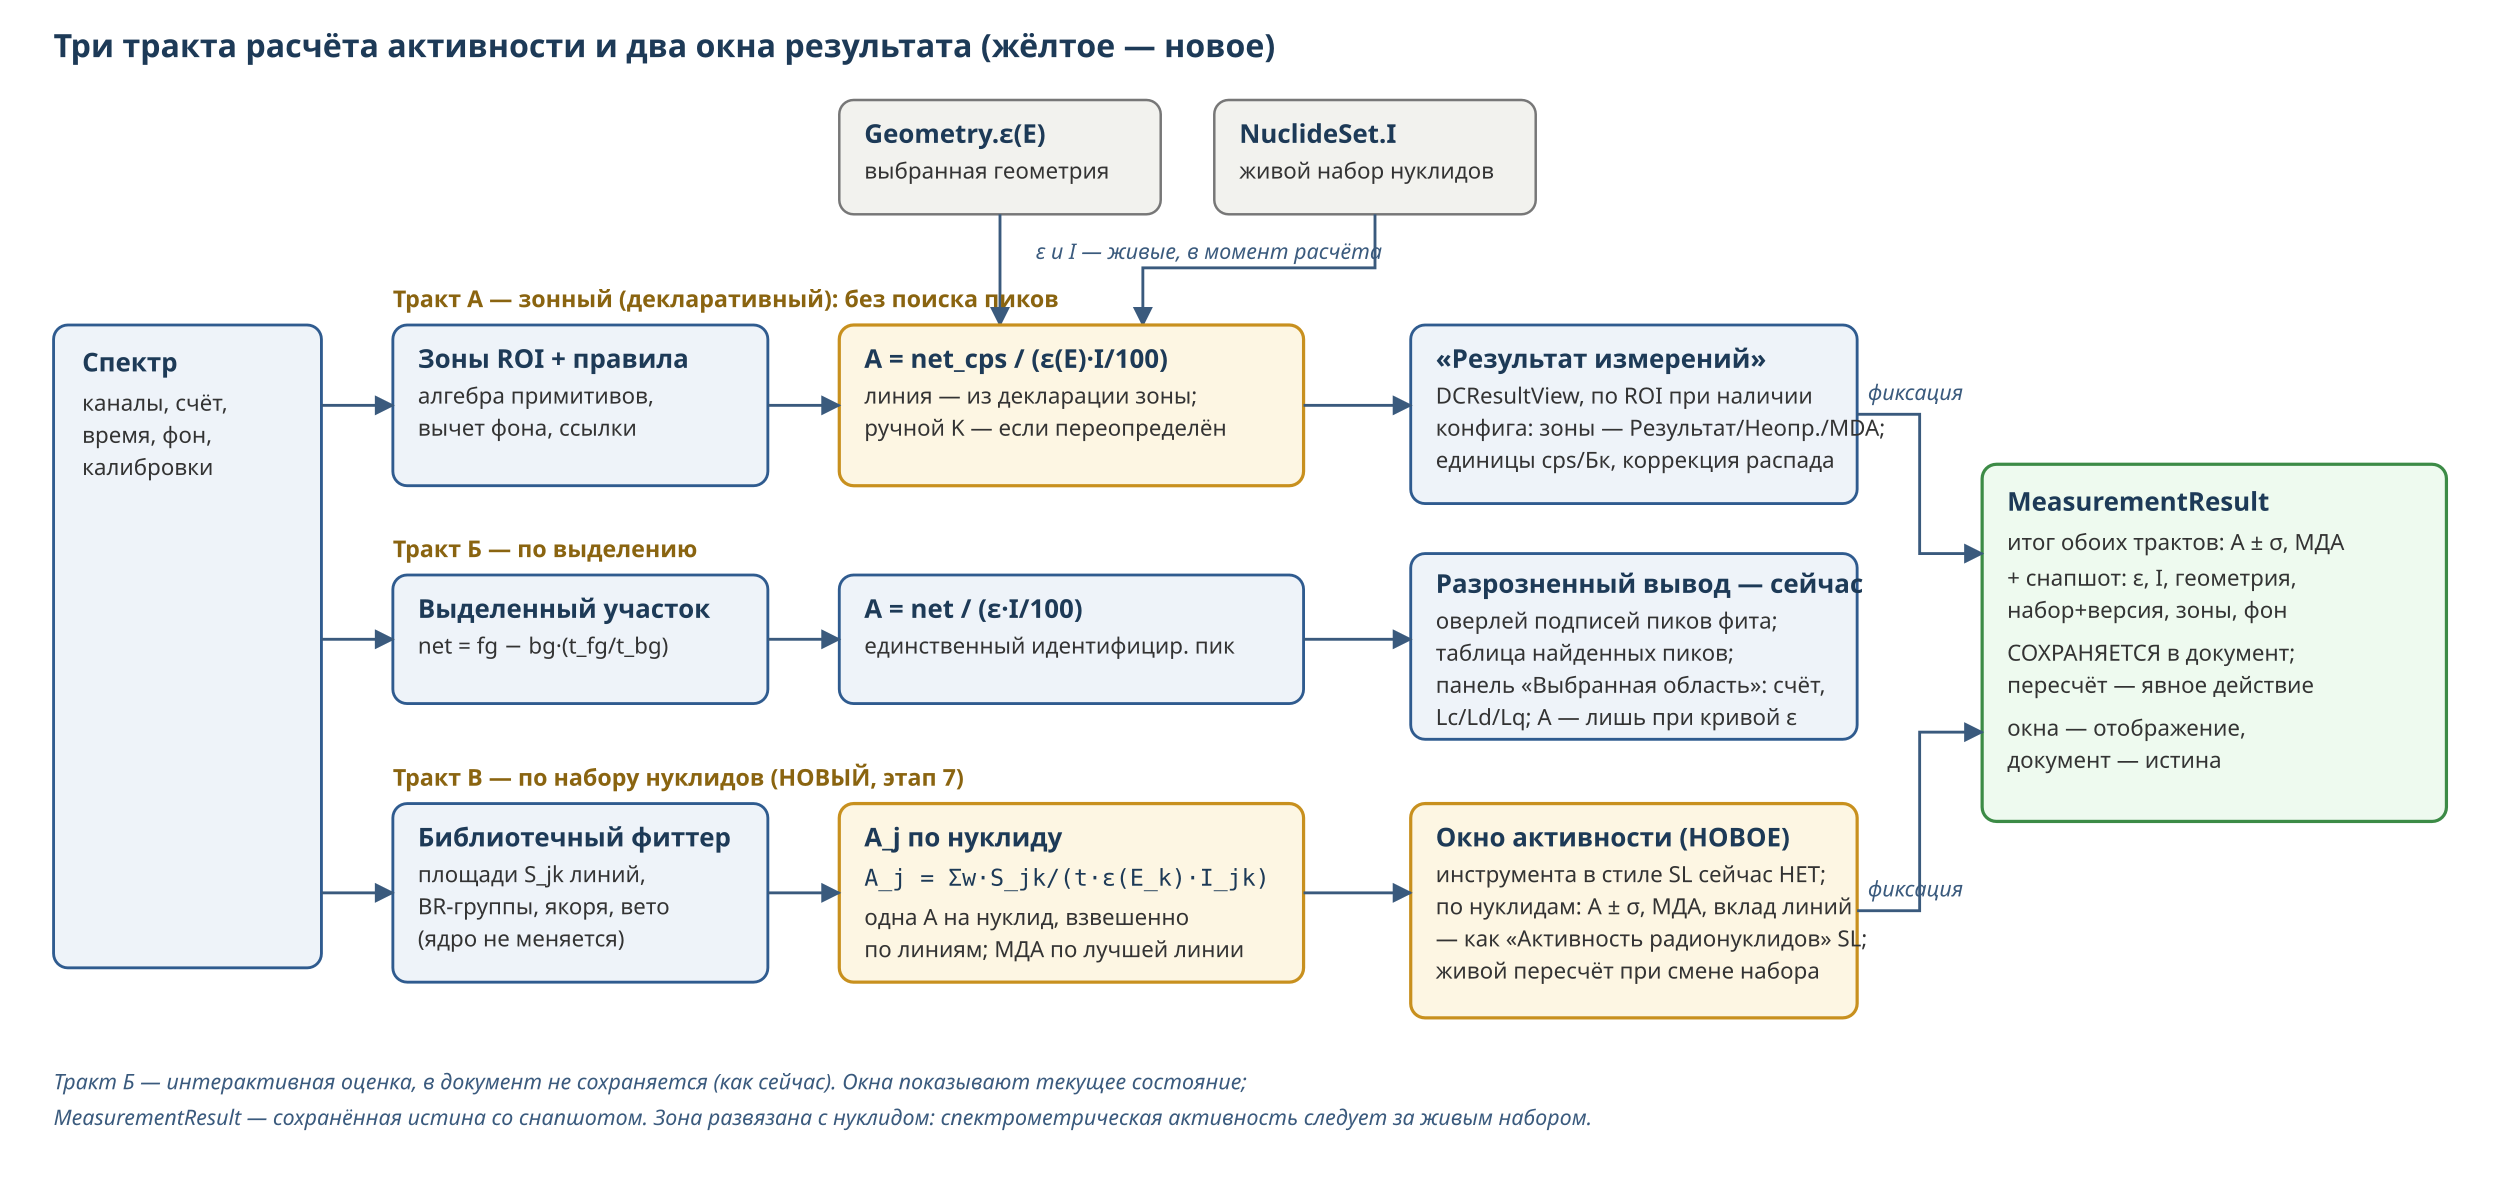
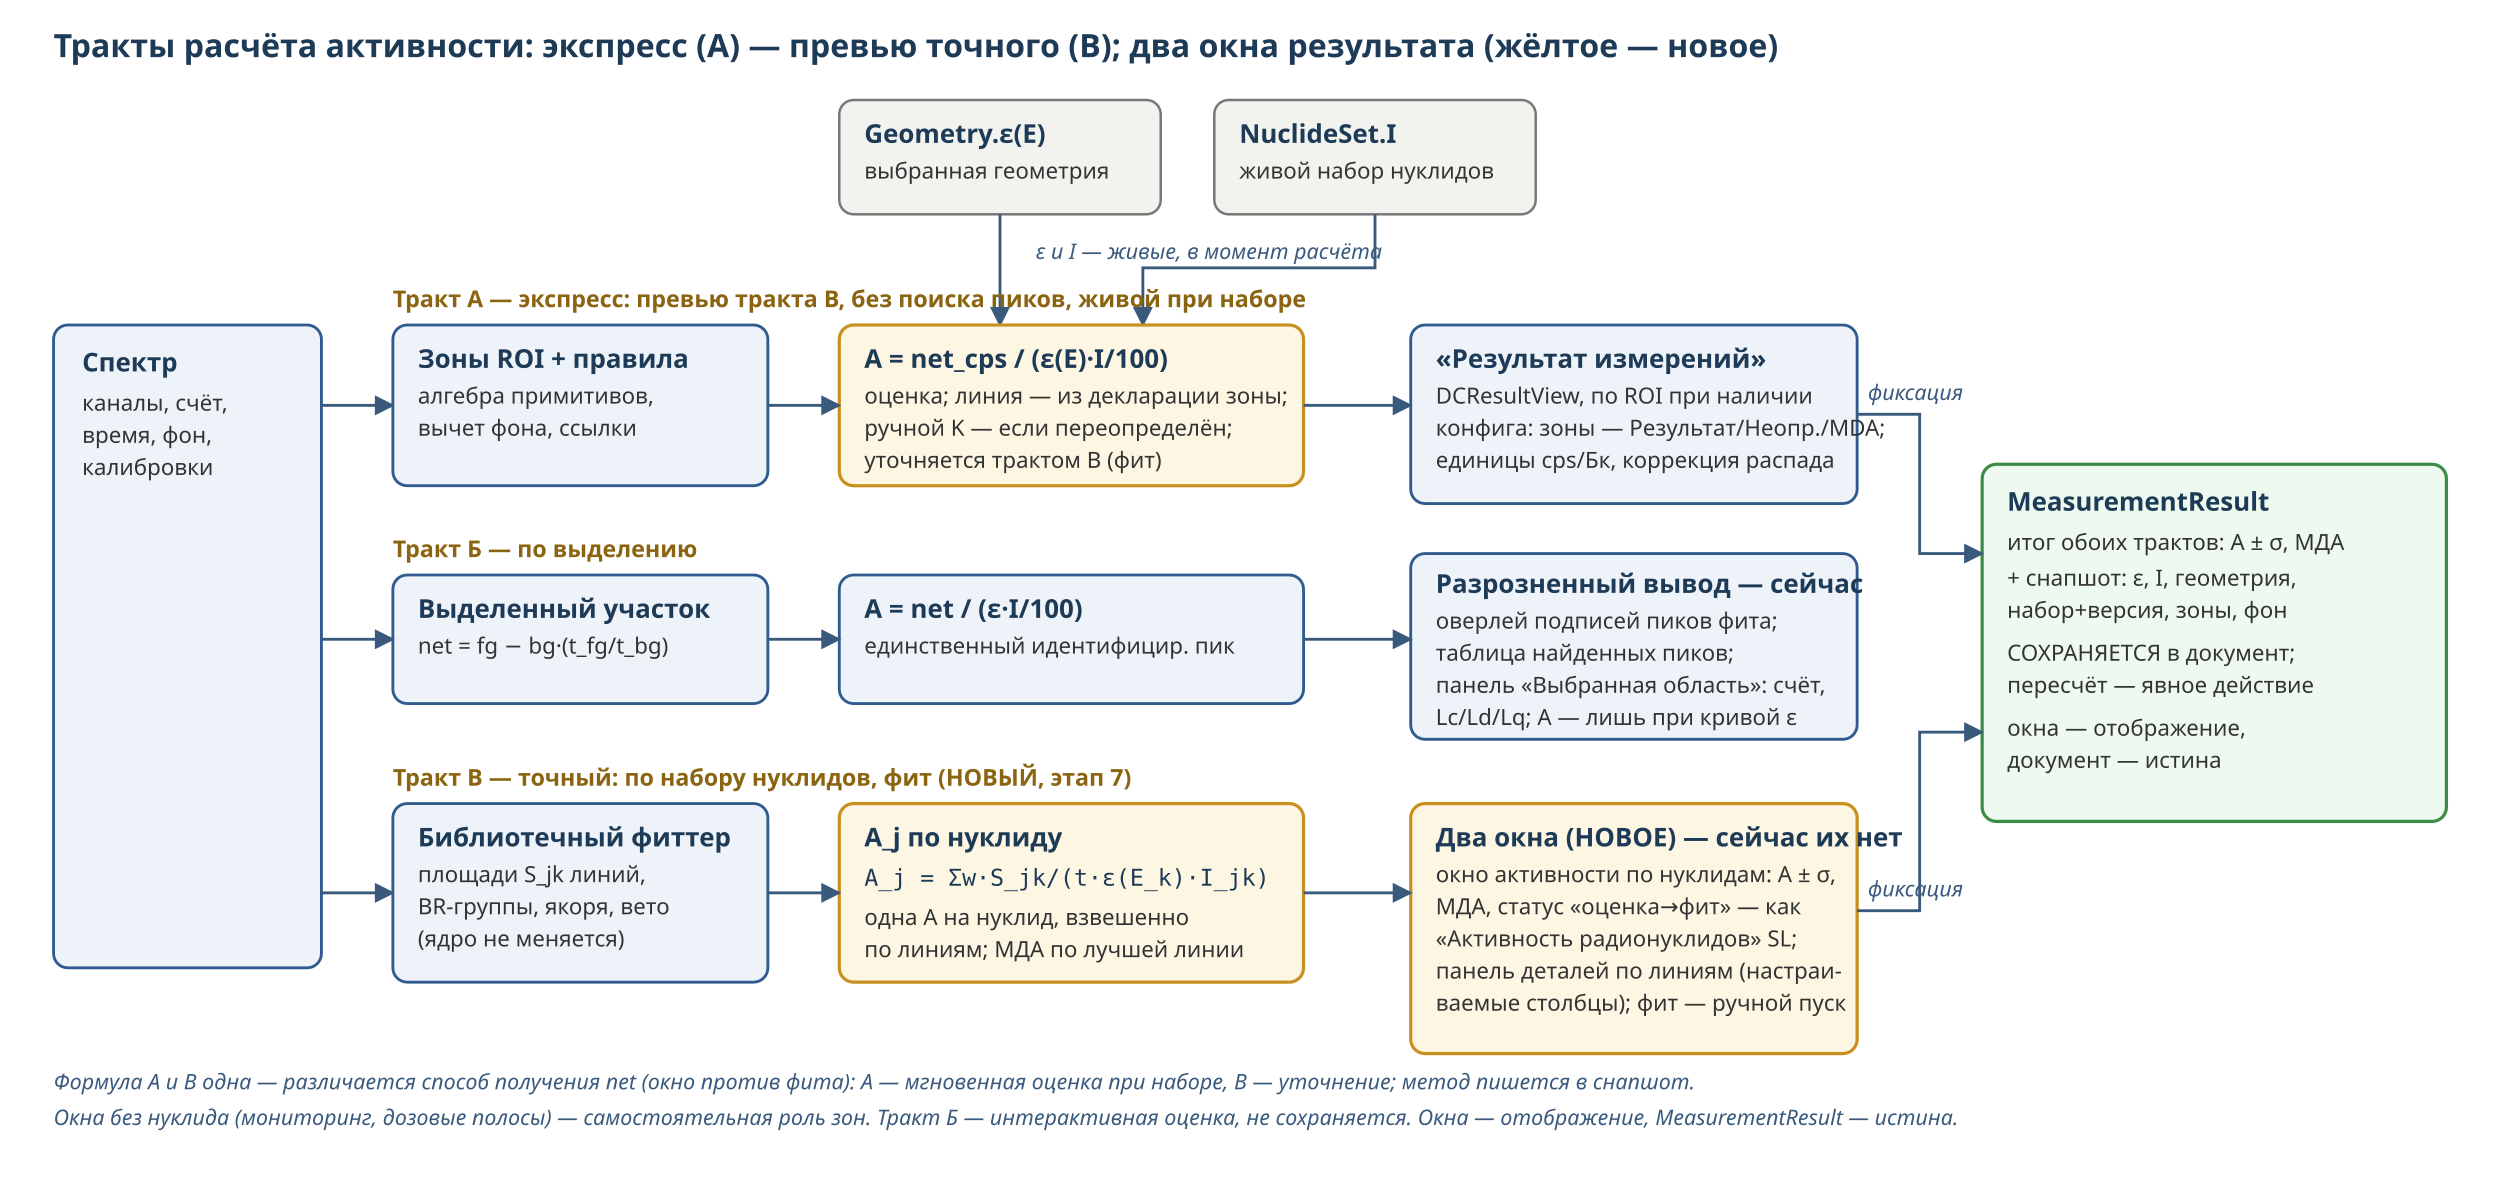
<svg xmlns="http://www.w3.org/2000/svg" viewBox="0 0 1400 660" font-family="Segoe UI, Calibri, sans-serif">
  <defs>
    <marker id="ar2" viewBox="0 0 10 10" refX="9" refY="5" markerWidth="7" markerHeight="7" orient="auto-start-reverse">
      <path d="M 0 0 L 10 5 L 0 10 z" fill="#3a5a7d" />
    </marker>
  </defs>
  <style>
    .box { fill:#eef3f9; stroke:#2f5b8f; stroke-width:1.6; }
    .newbox { fill:#fdf6e3; stroke:#c8901e; stroke-width:1.8; }
    .srcbox { fill:#f2f2ee; stroke:#777; stroke-width:1.4; }
    .resbox { fill:#eefaef; stroke:#3c8b46; stroke-width:1.8; }
    .title { font-size:14.5px; font-weight:600; fill:#1d3a57; }
    .line { font-size:12.5px; fill:#333; }
    .f { font-size:13px; fill:#1d3a57; font-family:Consolas, monospace; }
    .lbl { font-size:12px; fill:#3a5a7d; font-style:italic; }
    .arrow { stroke:#3a5a7d; stroke-width:1.6; fill:none; marker-end:url(#ar2); }
    .h { font-size:18px; font-weight:600; fill:#1d3a57; }
    .tr { font-size:13px; font-weight:600; fill:#8a6410; }
  </style>
-   <text x="30" y="32" class="h">Три тракта расчёта активности и два окна результата (жёлтое — новое)</text>
+   <text x="30" y="32" class="h">Тракты расчёта активности: экспресс (А) — превью точного (В); два окна результата (жёлтое — новое)</text>
  <rect x="470" y="56" width="180" height="64" rx="8" class="srcbox" />
  <text x="484" y="80" class="title">Geometry.ε(E)</text>
  <text x="484" y="100" class="line">выбранная геометрия</text>
  <rect x="680" y="56" width="180" height="64" rx="8" class="srcbox" />
  <text x="694" y="80" class="title">NuclideSet.I</text>
  <text x="694" y="100" class="line">живой набор нуклидов</text>
  <path d="M 560 120 L 560 182" class="arrow" />
  <path d="M 770 120 L 770 150 L 640 150 L 640 182" class="arrow" />
  <text x="580" y="145" class="lbl">ε и I — живые, в момент расчёта</text>
  <rect x="30" y="182" width="150" height="360" rx="8" class="box" />
  <text x="46" y="208" class="title">Спектр</text>
  <text x="46" y="230" class="line">каналы, счёт,</text>
  <text x="46" y="248" class="line">время, фон,</text>
  <text x="46" y="266" class="line">калибровки</text>
-   <text x="220" y="172" class="tr">Тракт А — зонный (декларативный): без поиска пиков</text>
+   <text x="220" y="172" class="tr">Тракт А — экспресс: превью тракта В, без поиска пиков, живой при наборе</text>
  <rect x="220" y="182" width="210" height="90" rx="8" class="box" />
  <text x="234" y="206" class="title">Зоны ROI + правила</text>
  <text x="234" y="226" class="line">алгебра примитивов,</text>
  <text x="234" y="244" class="line">вычет фона, ссылки</text>
  <rect x="470" y="182" width="260" height="90" rx="8" class="newbox" />
  <text x="484" y="206" class="title">A = net_cps / (ε(E)·I/100)</text>
-   <text x="484" y="226" class="line">линия — из декларации зоны;</text>
-   <text x="484" y="244" class="line">ручной K — если переопределён</text>
+   <text x="484" y="226" class="line">оценка; линия — из декларации зоны;</text>
+   <text x="484" y="244" class="line">ручной K — если переопределён;</text>
+   <text x="484" y="262" class="line">уточняется трактом В (фит)</text>
  <text x="220" y="312" class="tr">Тракт Б — по выделению</text>
  <rect x="220" y="322" width="210" height="72" rx="8" class="box" />
  <text x="234" y="346" class="title">Выделенный участок</text>
  <text x="234" y="366" class="line">net = fg − bg·(t_fg/t_bg)</text>
  <rect x="470" y="322" width="260" height="72" rx="8" class="box" />
  <text x="484" y="346" class="title">A = net / (ε·I/100)</text>
  <text x="484" y="366" class="line">единственный идентифицир. пик</text>
-   <text x="220" y="440" class="tr">Тракт В — по набору нуклидов (НОВЫЙ, этап 7)</text>
+   <text x="220" y="440" class="tr">Тракт В — точный: по набору нуклидов, фит (НОВЫЙ, этап 7)</text>
  <rect x="220" y="450" width="210" height="100" rx="8" class="box" />
  <text x="234" y="474" class="title">Библиотечный фиттер</text>
  <text x="234" y="494" class="line">площади S_jk линий,</text>
  <text x="234" y="512" class="line">BR-группы, якоря, вето</text>
  <text x="234" y="530" class="line">(ядро не меняется)</text>
  <rect x="470" y="450" width="260" height="100" rx="8" class="newbox" />
  <text x="484" y="474" class="title">A_j по нуклиду</text>
  <text x="484" y="496" class="f">A_j = Σw·S_jk/(t·ε(E_k)·I_jk)</text>
  <text x="484" y="518" class="line">одна A на нуклид, взвешенно</text>
  <text x="484" y="536" class="line">по линиям; МДА по лучшей линии</text>
  <path d="M 180 227 L 220 227" class="arrow" />
  <path d="M 180 358 L 220 358" class="arrow" />
  <path d="M 180 500 L 220 500" class="arrow" />
  <path d="M 430 227 L 470 227" class="arrow" />
  <path d="M 430 358 L 470 358" class="arrow" />
  <path d="M 430 500 L 470 500" class="arrow" />
  <rect x="790" y="182" width="250" height="100" rx="8" class="box" />
  <text x="804" y="206" class="title">«Результат измерений»</text>
  <text x="804" y="226" class="line">DCResultView, по ROI при наличии</text>
  <text x="804" y="244" class="line">конфига: зоны — Результат/Неопр./MDA;</text>
  <text x="804" y="262" class="line">единицы cps/Бк, коррекция распада</text>
  <rect x="790" y="310" width="250" height="104" rx="8" class="box" />
  <text x="804" y="332" class="title">Разрозненный вывод — сейчас</text>
  <text x="804" y="352" class="line">оверлей подписей пиков фита;</text>
  <text x="804" y="370" class="line">таблица найденных пиков;</text>
  <text x="804" y="388" class="line">панель «Выбранная область»: счёт,</text>
  <text x="804" y="406" class="line">Lc/Ld/Lq; A — лишь при кривой ε</text>
-   <rect x="790" y="450" width="250" height="120" rx="8" class="newbox" />
-   <text x="804" y="474" class="title">Окно активности (НОВОЕ)</text>
-   <text x="804" y="494" class="line">инструмента в стиле SL сейчас НЕТ;</text>
-   <text x="804" y="512" class="line">по нуклидам: A ± σ, МДА, вклад линий</text>
-   <text x="804" y="530" class="line">— как «Активность радионуклидов» SL;</text>
-   <text x="804" y="548" class="line">живой пересчёт при смене набора</text>
+   <rect x="790" y="450" width="250" height="140" rx="8" class="newbox" />
+   <text x="804" y="474" class="title">Два окна (НОВОЕ) — сейчас их нет</text>
+   <text x="804" y="494" class="line">окно активности по нуклидам: A ± σ,</text>
+   <text x="804" y="512" class="line">МДА, статус «оценка→фит» — как</text>
+   <text x="804" y="530" class="line">«Активность радионуклидов» SL;</text>
+   <text x="804" y="548" class="line">панель деталей по линиям (настраи-</text>
+   <text x="804" y="566" class="line">ваемые столбцы); фит — ручной пуск</text>
  <path d="M 730 227 L 790 227" class="arrow" />
  <path d="M 730 358 L 790 358" class="arrow" />
  <path d="M 730 500 L 790 500" class="arrow" />
  <rect x="1110" y="260" width="260" height="200" rx="8" class="resbox" />
  <text x="1124" y="286" class="title">MeasurementResult</text>
  <text x="1124" y="308" class="line">итог обоих трактов: A ± σ, МДА</text>
  <text x="1124" y="328" class="line">+ снапшот: ε, I, геометрия,</text>
  <text x="1124" y="346" class="line">набор+версия, зоны, фон</text>
  <text x="1124" y="370" class="line">СОХРАНЯЕТСЯ в документ;</text>
  <text x="1124" y="388" class="line">пересчёт — явное действие</text>
  <text x="1124" y="412" class="line">окна — отображение,</text>
  <text x="1124" y="430" class="line">документ — истина</text>
  <path d="M 1040 232 L 1075 232 L 1075 310 L 1110 310" class="arrow" />
  <path d="M 1040 510 L 1075 510 L 1075 410 L 1110 410" class="arrow" />
  <text x="1046" y="224" class="lbl">фиксация</text>
  <text x="1046" y="502" class="lbl">фиксация</text>
-   <text x="30" y="610" class="lbl">Тракт Б — интерактивная оценка, в документ не сохраняется (как сейчас). Окна показывают текущее состояние;</text>
-   <text x="30" y="630" class="lbl">MeasurementResult — сохранённая истина со снапшотом. Зона развязана с нуклидом: спектрометрическая активность следует за живым набором.</text>
+   <text x="30" y="610" class="lbl">Формула А и В одна — различается способ получения net (окно против фита): А — мгновенная оценка при наборе, В — уточнение; метод пишется в снапшот.</text>
+   <text x="30" y="630" class="lbl">Окна без нуклида (мониторинг, дозовые полосы) — самостоятельная роль зон. Тракт Б — интерактивная оценка, не сохраняется. Окна — отображение, MeasurementResult — истина.</text>
</svg>
